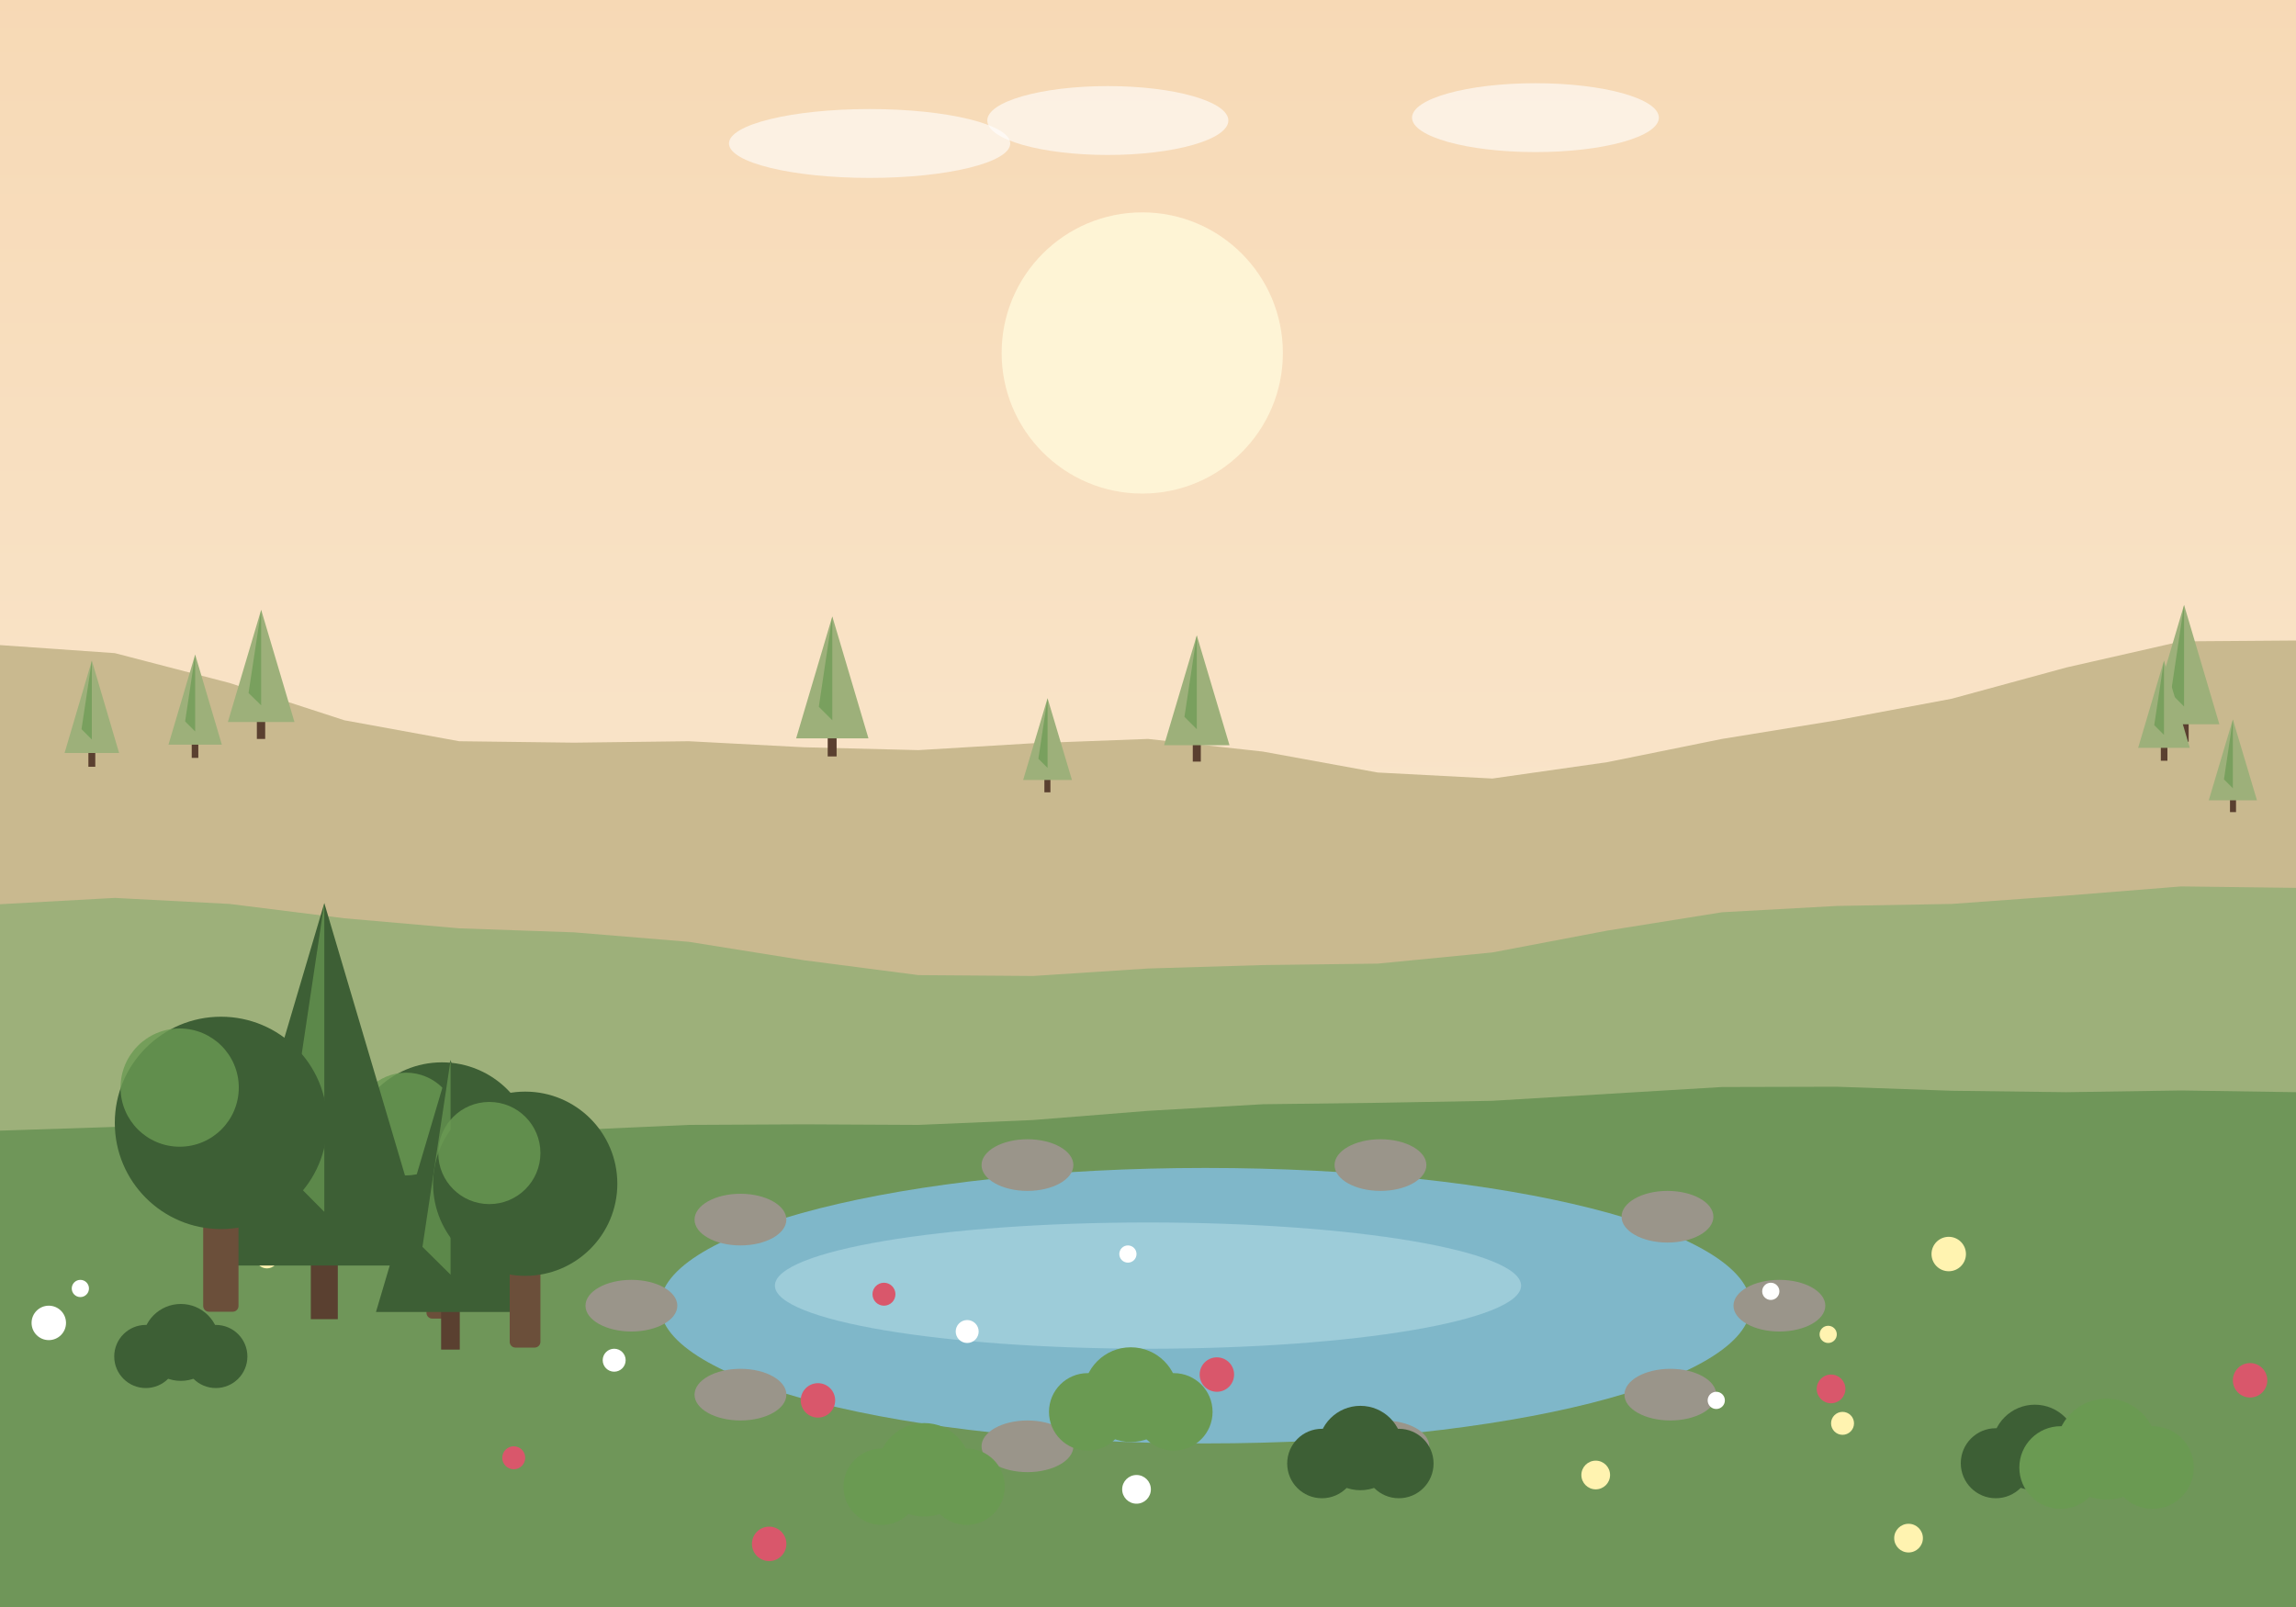
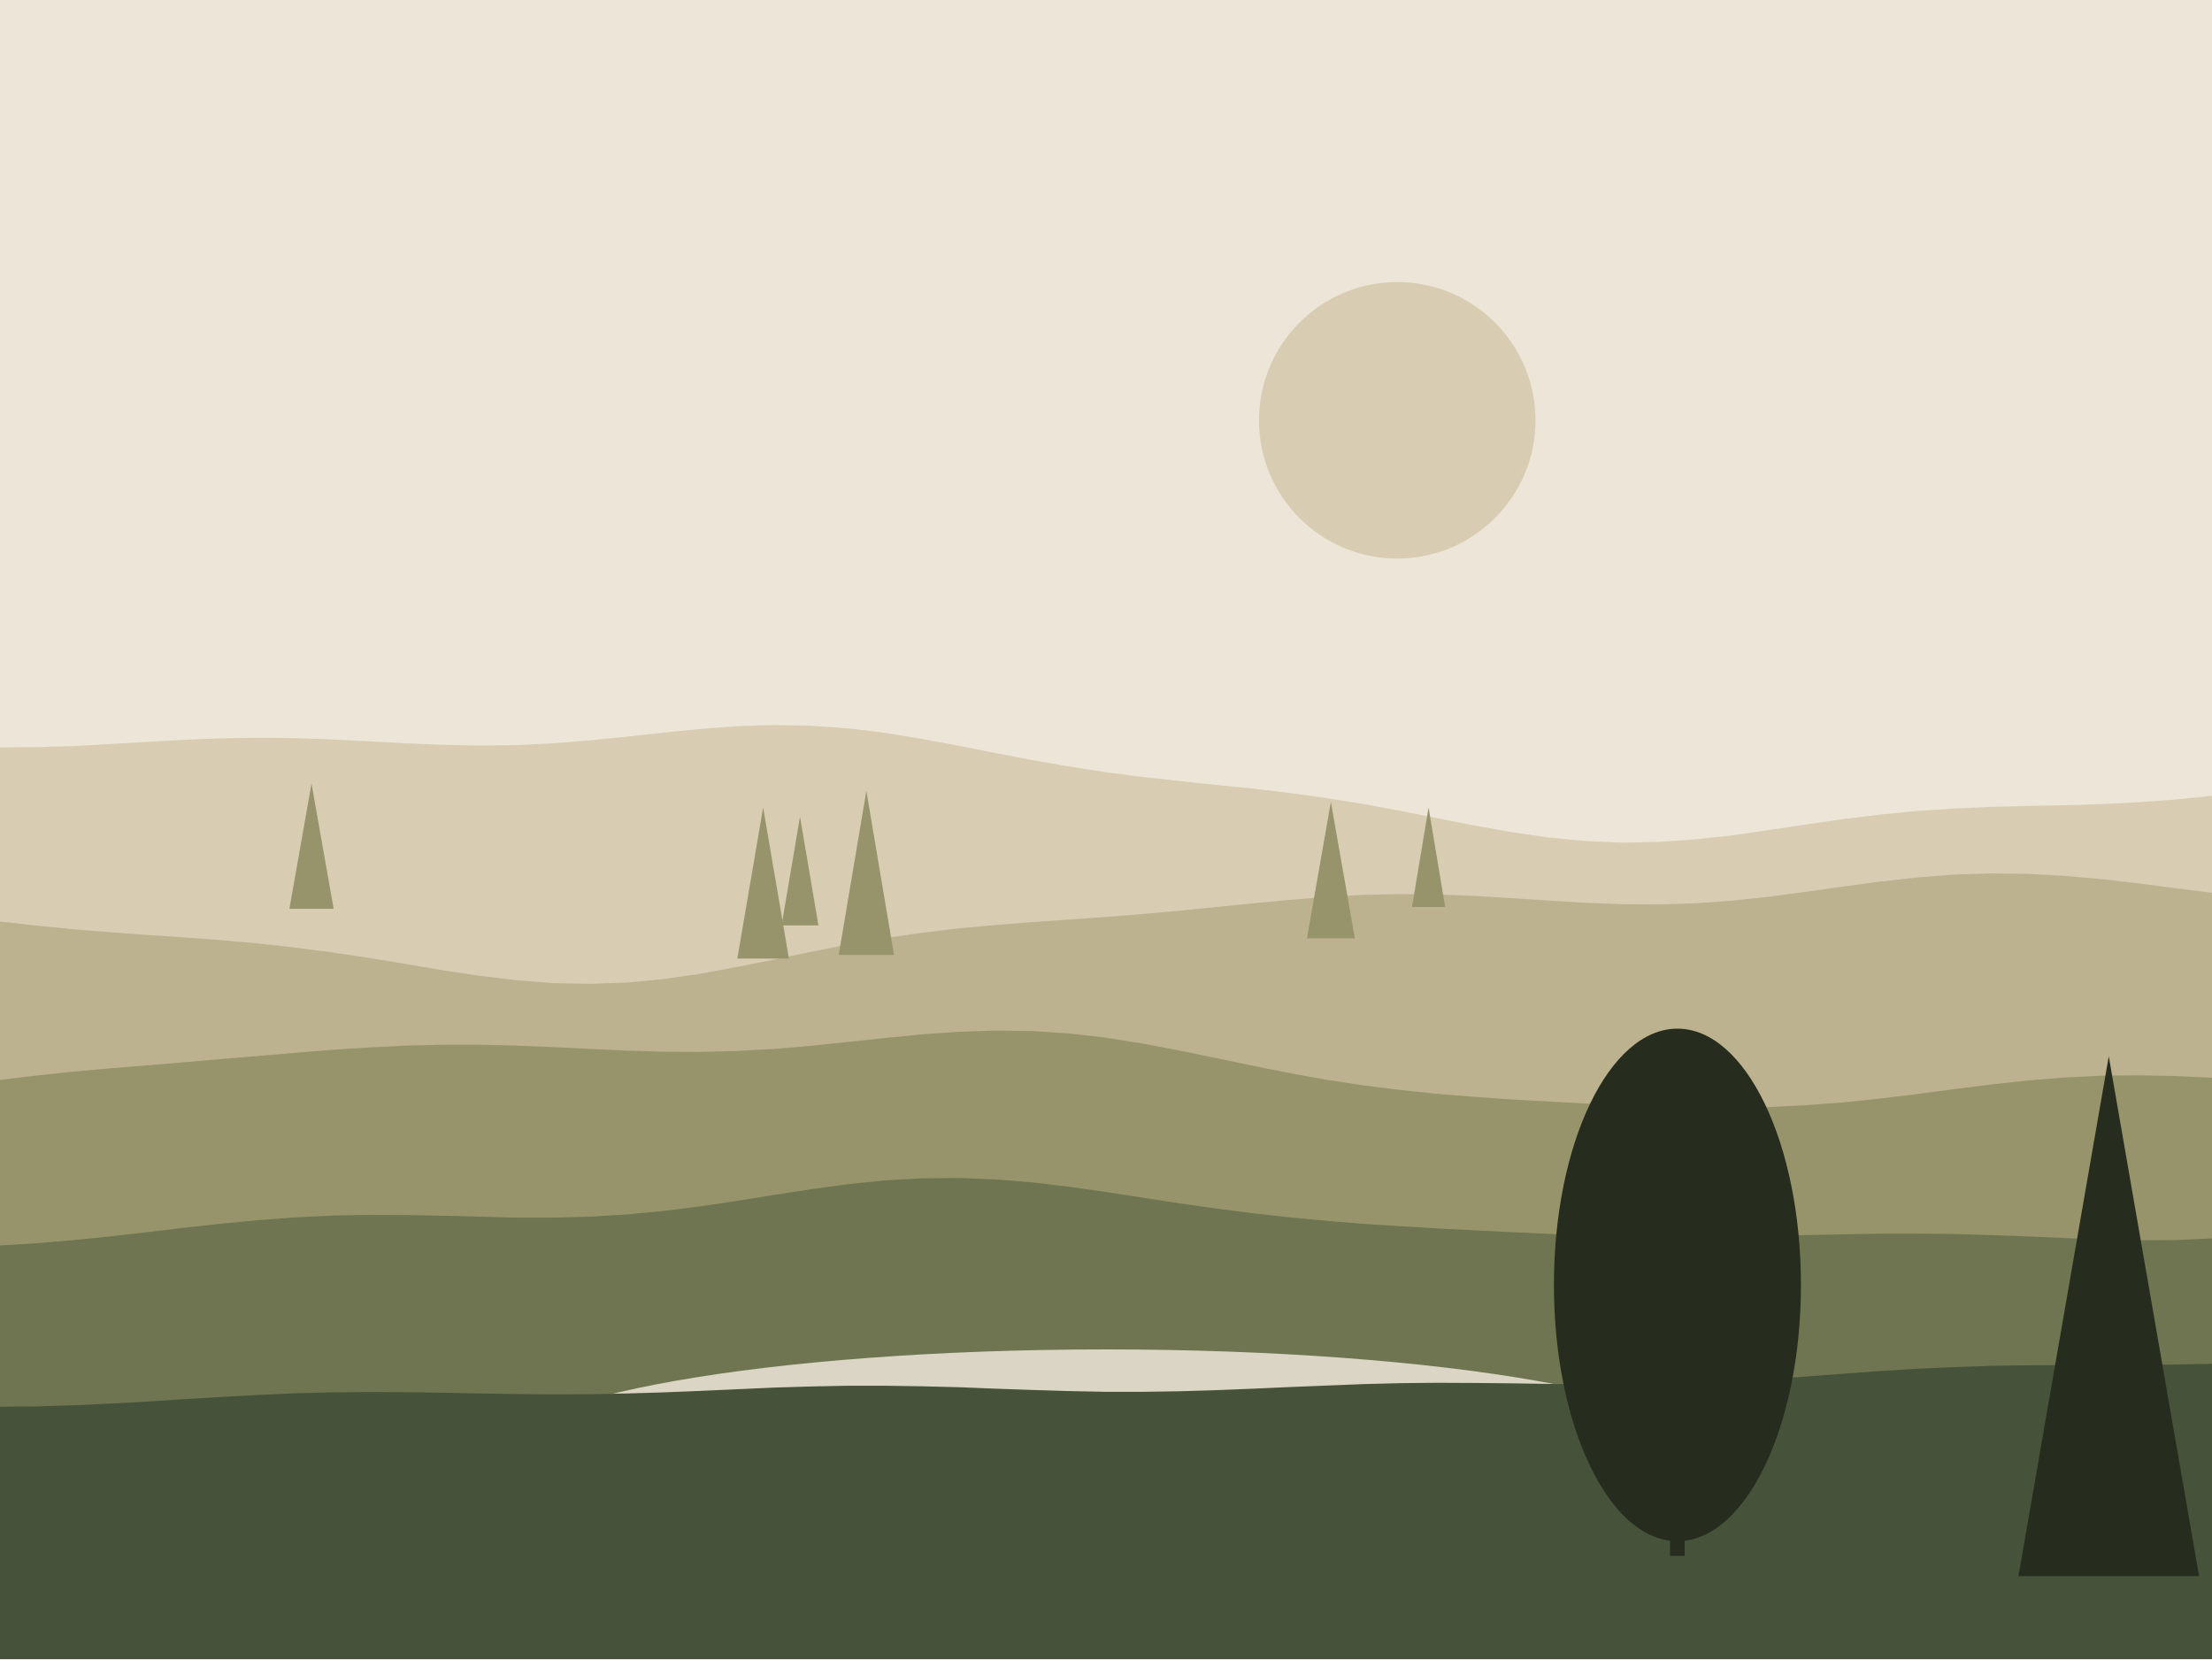
- <svg xmlns="http://www.w3.org/2000/svg" viewBox="0 0 800 560" preserveAspectRatio="xMidYMid slice">
-   <defs>
-     <linearGradient id="s6" x1="0" y1="0" x2="0" y2="1">
-       <stop offset="0" stop-color="#f7d9b5" />
-       <stop offset="1" stop-color="#fbefdc" />
-     </linearGradient>
-   </defs>
-   <rect width="800" height="560" fill="url(#s6)" />
-   <circle cx="398" cy="123" r="49" fill="#fff6d8" opacity=".9" />
-   <ellipse cx="303" cy="50" rx="49" ry="12" fill="#fff" opacity=".6" />
-   <ellipse cx="386" cy="42" rx="42" ry="12" fill="#fff" opacity=".6" />
-   <ellipse cx="535" cy="41" rx="43" ry="12" fill="#fff" opacity=".6" />
-   <polygon fill="#c9b98f" points="0,560 0,224.8 40,227.6 80,238.0 120,251.0 160,258.3 200,258.8 240,258.3 280,260.4 320,261.4 360,259.0 400,257.5 440,261.9 480,269.2 520,271.3 560,265.6 600,257.5 640,251.0 680,243.5 720,232.6 760,223.5 800,223.2 840,230.6 800,560" />
-   <rect x="288.4" y="255.7" width="3.1" height="7.9" fill="#5a4030" />
-   <polygon fill="#9db07a" points="290.0,214.8 277.4,257.3 302.6,257.3" />
-   <polygon fill="#6a9a52" opacity=".7" points="290.0,214.8 285.3,246.3 290.0,251.0" />
-   <rect x="759.5" y="250.8" width="3.1" height="7.7" fill="#5a4030" />
-   <polygon fill="#9db07a" points="761.0,210.8 748.7,252.4 773.3,252.4" />
-   <polygon fill="#6a9a52" opacity=".7" points="761.0,210.8 756.4,241.6 761.0,246.2" />
-   <rect x="66.8" y="258.3" width="2.3" height="5.8" fill="#5a4030" />
-   <polygon fill="#9db07a" points="68.0,228.1 58.7,259.5 77.3,259.5" />
-   <polygon fill="#6a9a52" opacity=".7" points="68.0,228.1 64.5,251.4 68.0,254.9" />
-   <rect x="752.9" y="259.5" width="2.3" height="5.6" fill="#5a4030" />
-   <polygon fill="#9db07a" points="754.0,230.2 745.0,260.6 763.0,260.6" />
-   <polygon fill="#6a9a52" opacity=".7" points="754.0,230.2 750.6,252.7 754.0,256.1" />
-   <rect x="777.0" y="277.8" width="2.1" height="5.2" fill="#5a4030" />
-   <polygon fill="#9db07a" points="778.0,250.7 769.6,278.9 786.4,278.9" />
-   <polygon fill="#6a9a52" opacity=".7" points="778.0,250.7 774.9,271.6 778.0,274.7" />
-   <rect x="415.6" y="258.3" width="2.8" height="7.1" fill="#5a4030" />
-   <polygon fill="#9db07a" points="417.0,221.4 405.6,259.7 428.4,259.7" />
-   <polygon fill="#6a9a52" opacity=".7" points="417.0,221.4 412.7,249.8 417.0,254.1" />
-   <rect x="30.8" y="261.2" width="2.4" height="6.0" fill="#5a4030" />
-   <polygon fill="#9db07a" points="32.0,230.2 22.5,262.4 41.5,262.4" />
-   <polygon fill="#6a9a52" opacity=".7" points="32.0,230.2 28.4,254.1 32.0,257.7" />
-   <rect x="363.9" y="270.8" width="2.1" height="5.3" fill="#5a4030" />
-   <polygon fill="#9db07a" points="365.0,243.3 356.5,271.8 373.5,271.8" />
-   <polygon fill="#6a9a52" opacity=".7" points="365.0,243.3 361.8,264.4 365.0,267.6" />
-   <rect x="89.5" y="250.2" width="2.9" height="7.3" fill="#5a4030" />
-   <polygon fill="#9db07a" points="91.0,212.5 79.4,251.6 102.6,251.6" />
-   <polygon fill="#6a9a52" opacity=".7" points="91.0,212.5 86.6,241.5 91.0,245.8" />
-   <polygon fill="#9db07a" points="0,560 0,315.1 40,312.9 80,315.0 120,320.0 160,323.5 200,324.9 240,328.2 280,334.6 320,339.8 360,340.1 400,337.5 440,336.3 480,335.8 520,331.9 560,324.3 600,317.9 640,315.7 680,315.0 720,312.1 760,308.9 800,309.4 840,313.1 800,560" />
-   <polygon fill="#6f9659" points="0,560 0,394.0 40,392.7 80,392.8 120,394.4 160,395.2 200,393.8 240,392.0 280,391.8 320,392.0 360,390.3 400,387.1 440,384.8 480,384.3 520,383.6 560,381.2 600,378.8 640,378.7 680,380.1 720,380.6 760,380.0 800,380.6 840,383.4 800,560" />
-   <ellipse cx="420" cy="455" rx="190" ry="48" fill="#7fb7c9" />
-   <ellipse cx="400" cy="448" rx="130" ry="22" fill="#a9d4e0" opacity=".7" />
-   <ellipse cx="620" cy="455" rx="16" ry="9" fill="#9a958a" />
-   <ellipse cx="582" cy="486" rx="16" ry="9" fill="#9a958a" />
-   <ellipse cx="482" cy="504" rx="16" ry="9" fill="#9a958a" />
-   <ellipse cx="358" cy="504" rx="16" ry="9" fill="#9a958a" />
-   <ellipse cx="258" cy="486" rx="16" ry="9" fill="#9a958a" />
-   <ellipse cx="220" cy="455" rx="16" ry="9" fill="#9a958a" />
-   <ellipse cx="258" cy="425" rx="16" ry="9" fill="#9a958a" />
-   <ellipse cx="358" cy="406" rx="16" ry="9" fill="#9a958a" />
-   <ellipse cx="481" cy="406" rx="16" ry="9" fill="#9a958a" />
-   <ellipse cx="581" cy="424" rx="16" ry="9" fill="#9a958a" />
-   <circle cx="396" cy="519" r="5" fill="#ffffff" />
-   <circle cx="679" cy="437" r="6" fill="#fff3b0" />
-   <circle cx="214" cy="474" r="4" fill="#ffffff" />
-   <circle cx="17" cy="461" r="6" fill="#ffffff" />
-   <circle cx="638" cy="484" r="5" fill="#d9576b" />
-   <circle cx="424" cy="479" r="6" fill="#d9576b" />
-   <circle cx="598" cy="488" r="3" fill="#ffffff" />
-   <circle cx="393" cy="437" r="3" fill="#ffffff" />
-   <circle cx="556" cy="514" r="5" fill="#fff3b0" />
-   <circle cx="308" cy="451" r="4" fill="#d9576b" />
-   <circle cx="637" cy="465" r="3" fill="#fff3b0" />
-   <circle cx="105" cy="430" r="5" fill="#ffffff" />
-   <circle cx="285" cy="488" r="6" fill="#d9576b" />
-   <circle cx="337" cy="464" r="4" fill="#ffffff" />
-   <circle cx="642" cy="496" r="4" fill="#fff3b0" />
-   <circle cx="28" cy="449" r="3" fill="#ffffff" />
-   <circle cx="268" cy="538" r="6" fill="#d9576b" />
-   <circle cx="179" cy="508" r="4" fill="#d9576b" />
-   <circle cx="93" cy="438" r="4" fill="#fff3b0" />
-   <circle cx="617" cy="450" r="3" fill="#ffffff" />
-   <circle cx="712" cy="514" r="6" fill="#fff3b0" />
-   <circle cx="665" cy="536" r="5" fill="#fff3b0" />
-   <circle cx="784" cy="481" r="6" fill="#d9576b" />
-   <rect x="148.6" y="423.8" width="10.7" height="35.7" rx="2" fill="#6b4f3a" />
-   <circle cx="154.0" cy="402.4" r="32.2" fill="#3d5f35" />
-   <circle cx="141.5" cy="391.7" r="17.9" fill="#6a9a52" opacity=".8" />
-   <rect x="108.3" y="436.3" width="9.4" height="23.4" fill="#5a4030" />
-   <polygon fill="#3d5f35" points="113.0,314.7 75.6,441.0 150.4,441.0" />
-   <polygon fill="#6a9a52" opacity=".7" points="113.0,314.7 99.0,408.2 113.0,422.3" />
-   <rect x="153.7" y="454.0" width="6.5" height="16.3" fill="#5a4030" />
-   <polygon fill="#3d5f35" points="157.0,369.4 131.0,457.2 183.0,457.2" />
-   <polygon fill="#6a9a52" opacity=".7" points="157.0,369.4 147.2,434.5 157.0,444.2" />
-   <rect x="177.6" y="433.9" width="10.7" height="35.7" rx="2" fill="#6b4f3a" />
-   <circle cx="183.0" cy="412.5" r="32.1" fill="#3d5f35" />
-   <circle cx="170.5" cy="401.8" r="17.8" fill="#6a9a52" opacity=".8" />
-   <rect x="70.8" y="416.0" width="12.3" height="41.1" rx="2" fill="#6b4f3a" />
-   <circle cx="77.0" cy="391.3" r="37.0" fill="#3d5f35" />
-   <circle cx="62.6" cy="379.0" r="20.6" fill="#6a9a52" opacity=".8" />
-   <circle cx="307.2" cy="518.1" r="13.3" fill="#6a9a52" />
-   <circle cx="322.0" cy="512.2" r="16.3" fill="#6a9a52" />
-   <circle cx="336.8" cy="518.1" r="13.3" fill="#6a9a52" />
-   <circle cx="695.4" cy="509.9" r="12.2" fill="#3d5f35" />
-   <circle cx="709.0" cy="504.4" r="14.9" fill="#3d5f35" />
-   <circle cx="722.6" cy="509.9" r="12.2" fill="#3d5f35" />
-   <circle cx="718.0" cy="511.4" r="14.4" fill="#6a9a52" />
-   <circle cx="734.0" cy="505.0" r="17.6" fill="#6a9a52" />
-   <circle cx="750.0" cy="511.4" r="14.4" fill="#6a9a52" />
-   <circle cx="460.6" cy="510.0" r="12.1" fill="#3d5f35" />
-   <circle cx="474.0" cy="504.6" r="14.7" fill="#3d5f35" />
-   <circle cx="487.4" cy="510.0" r="12.1" fill="#3d5f35" />
-   <circle cx="379.0" cy="492.0" r="13.5" fill="#6a9a52" />
-   <circle cx="394.0" cy="486.0" r="16.5" fill="#6a9a52" />
-   <circle cx="409.0" cy="492.0" r="13.5" fill="#6a9a52" />
-   <circle cx="50.8" cy="472.7" r="11.0" fill="#3d5f35" />
-   <circle cx="63.0" cy="467.8" r="13.4" fill="#3d5f35" />
-   <circle cx="75.2" cy="472.7" r="11.0" fill="#3d5f35" />
+ <svg xmlns="http://www.w3.org/2000/svg" viewBox="0 0 1200 900" preserveAspectRatio="xMidYMid slice">
+   <rect width="1200" height="900" fill="#EDE6D8" />
+   <circle cx="758" cy="228" r="75" fill="#D8CDB2" />
+   <polygon fill="#D8CDB2" points="0,900 0,405.4 20,405.3 40,404.7 60,403.6 80,402.4 100,401.3 120,400.5 140,400.2 160,400.4 180,401.1 200,402.1 220,403.2 240,404.0 260,404.4 280,404.2 300,403.2 320,401.6 340,399.6 360,397.4 380,395.4 400,393.9 420,393.3 440,393.7 460,395.1 480,397.5 500,400.8 520,404.5 540,408.5 560,412.3 580,415.8 600,418.9 620,421.5 640,423.7 660,425.8 680,427.8 700,430.2 720,433.0 740,436.2 760,439.9 780,443.9 800,447.8 820,451.4 840,454.3 860,456.2 880,457.1 900,456.7 920,455.3 940,453.1 960,450.2 980,447.2 1000,444.3 1020,441.9 1040,439.9 1060,438.6 1080,437.7 1100,437.2 1120,436.8 1140,436.2 1160,435.2 1180,433.7 1200,431.7 1200,900" />
+   <polygon fill="#BDB28F" points="0,900 0,499.9 20,502.1 40,504.1 60,505.7 80,507.2 100,508.5 120,510.0 140,511.8 160,514.0 180,516.6 200,519.6 220,522.9 240,526.3 260,529.3 280,531.7 300,533.3 320,533.7 340,533.0 360,531.1 380,528.2 400,524.5 420,520.5 440,516.3 460,512.4 480,508.9 500,506.0 520,503.6 540,501.8 560,500.2 580,498.8 600,497.4 620,495.8 640,494.0 660,492.0 680,490.0 700,488.1 720,486.5 740,485.4 760,485.0 780,485.2 800,486.0 820,487.2 840,488.5 860,489.7 880,490.5 900,490.6 920,490.0 940,488.5 960,486.4 980,483.7 1000,480.9 1020,478.2 1040,476.0 1060,474.4 1080,473.8 1100,474.0 1120,475.1 1140,476.9 1160,479.2 1180,481.8 1200,484.3 1200,900" />
+   <polygon fill="#97946B" points="775,438 766,492 784,492" />
+   <polygon fill="#97946B" points="434,443 424,502 444,502" />
+   <polygon fill="#97946B" points="169,425 157,493 181,493" />
+   <polygon fill="#97946B" points="722,435 709,509 735,509" />
+   <polygon fill="#97946B" points="414,438 400,520 428,520" />
+   <polygon fill="#97946B" points="470,429 455,518 485,518" />
+   <polygon fill="#97946B" points="0,900 0,585.8 20,583.4 40,581.3 60,579.5 80,577.9 100,576.2 120,574.5 140,572.8 160,571.1 180,569.5 200,568.2 220,567.2 240,566.7 260,566.7 280,567.2 300,568.0 320,569.0 340,569.9 360,570.5 380,570.6 400,570.1 420,569.0 440,567.3 460,565.2 480,563.1 500,561.1 520,559.7 540,559.0 560,559.3 580,560.6 600,562.9 620,566.1 640,569.9 660,574.0 680,578.2 700,582.2 720,585.8 740,588.8 760,591.3 780,593.4 800,595.0 820,596.4 840,597.5 860,598.6 880,599.5 900,600.2 920,600.7 940,600.9 960,600.5 980,599.5 1000,598.0 1020,595.9 1040,593.5 1060,590.8 1080,588.3 1100,586.1 1120,584.5 1140,583.5 1160,583.3 1180,583.7 1200,584.6 1200,900" />
+   <polygon fill="#6E7550" points="0,900 0,675.6 20,674.4 40,672.7 60,670.7 80,668.4 100,666.0 120,663.8 140,661.9 160,660.4 180,659.4 200,659.0 220,659.1 240,659.5 260,660.0 280,660.5 300,660.5 320,660.0 340,658.8 360,656.9 380,654.4 400,651.4 420,648.2 440,645.1 460,642.4 480,640.3 500,639.2 520,639.0 540,639.8 560,641.4 580,643.8 600,646.6 620,649.7 640,652.8 660,655.6 680,658.2 700,660.4 720,662.3 740,663.9 760,665.2 780,666.4 800,667.4 820,668.4 840,669.3 860,670.1 880,670.6 900,671.0 920,671.0 940,670.8 960,670.5 980,670.0 1000,669.6 1020,669.2 1040,669.2 1060,669.4 1080,670.0 1100,670.7 1120,671.6 1140,672.4 1160,672.8 1180,672.7 1200,671.8 1200,900" />
+   <ellipse cx="600" cy="790" rx="330" ry="58" fill="#EDE6D8" opacity=".85" />
+   <ellipse cx="560" cy="785" rx="200" ry="22" fill="#FFFFFF" opacity=".35" />
+   <polygon fill="#47523A" points="0,900 0,763.1 20,762.9 40,762.3 60,761.4 80,760.3 100,759.0 120,757.8 140,756.7 160,755.8 180,755.3 200,755.1 220,755.2 240,755.5 260,755.9 280,756.2 300,756.4 320,756.3 340,755.9 360,755.3 380,754.5 400,753.6 420,752.7 440,752.1 460,751.7 480,751.7 500,752.0 520,752.5 540,753.3 560,754.0 580,754.6 600,755.0 620,755.0 640,754.7 660,754.1 680,753.3 700,752.4 720,751.6 740,750.8 760,750.3 780,750.1 800,750.2 820,750.4 840,750.7 860,751.0 880,751.1 900,750.8 920,750.3 940,749.3 960,748.1 980,746.7 1000,745.2 1020,743.7 1040,742.5 1060,741.6 1080,740.9 1100,740.6 1120,740.5 1140,740.5 1160,740.4 1180,740.2 1200,739.8 1200,900" />
+   <ellipse cx="910" cy="697" rx="67" ry="139" fill="#262C1E" />
+   <rect x="906.0" y="816" width="7.9" height="28" fill="#262C1E" />
+   <polygon fill="#262C1E" points="1144,573 1095,855 1193,855" />
</svg>
